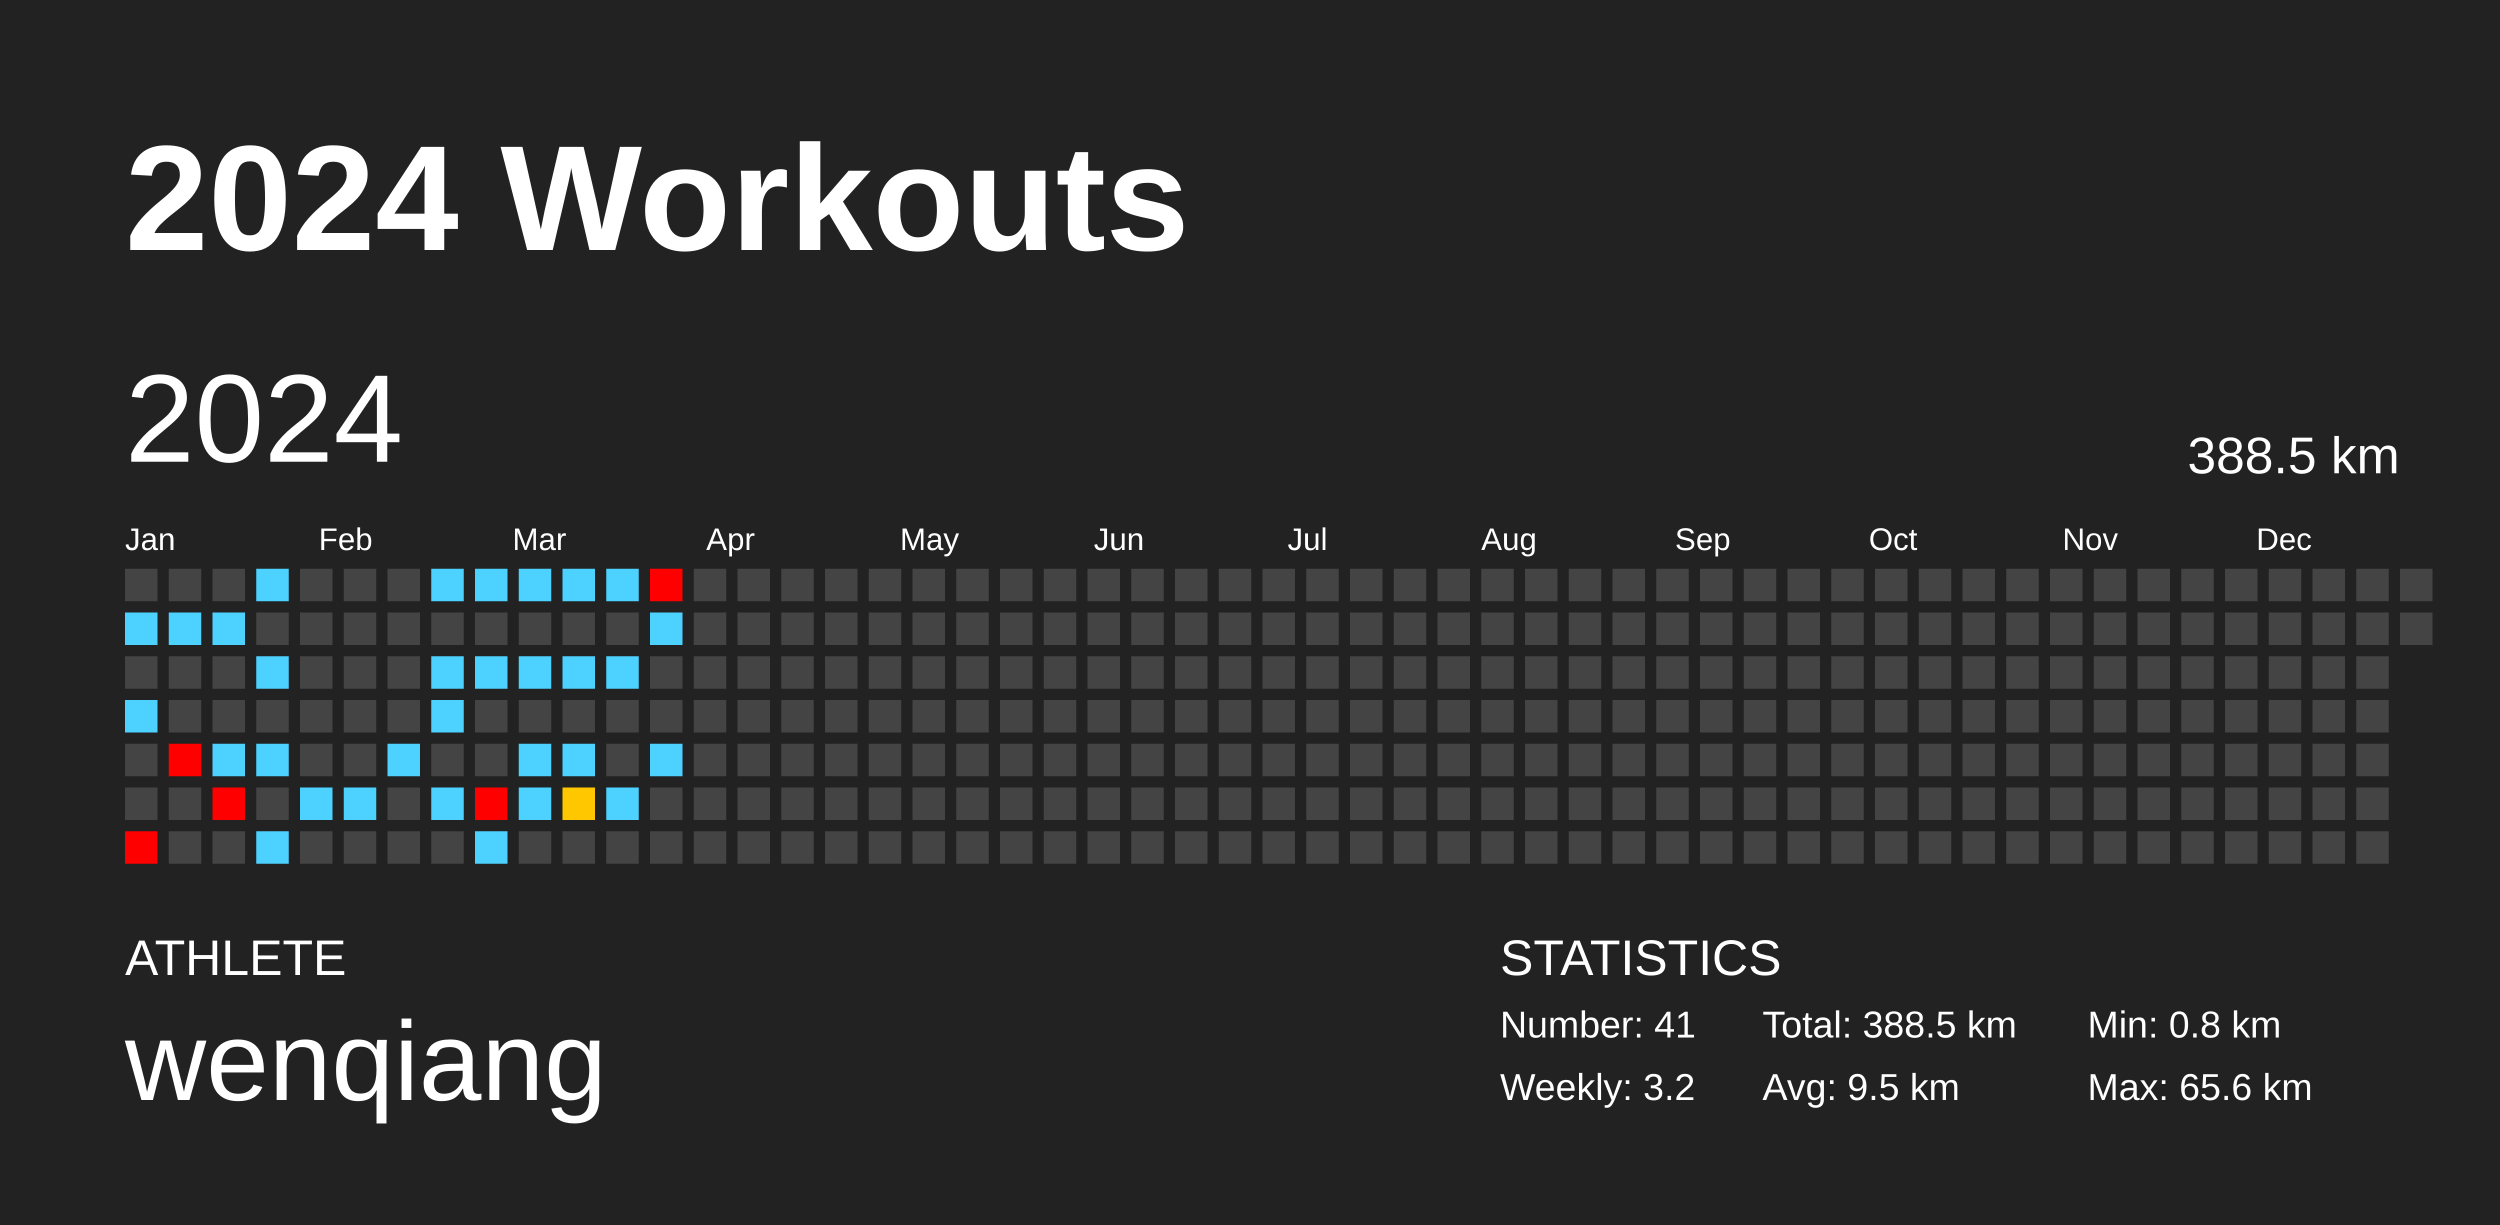
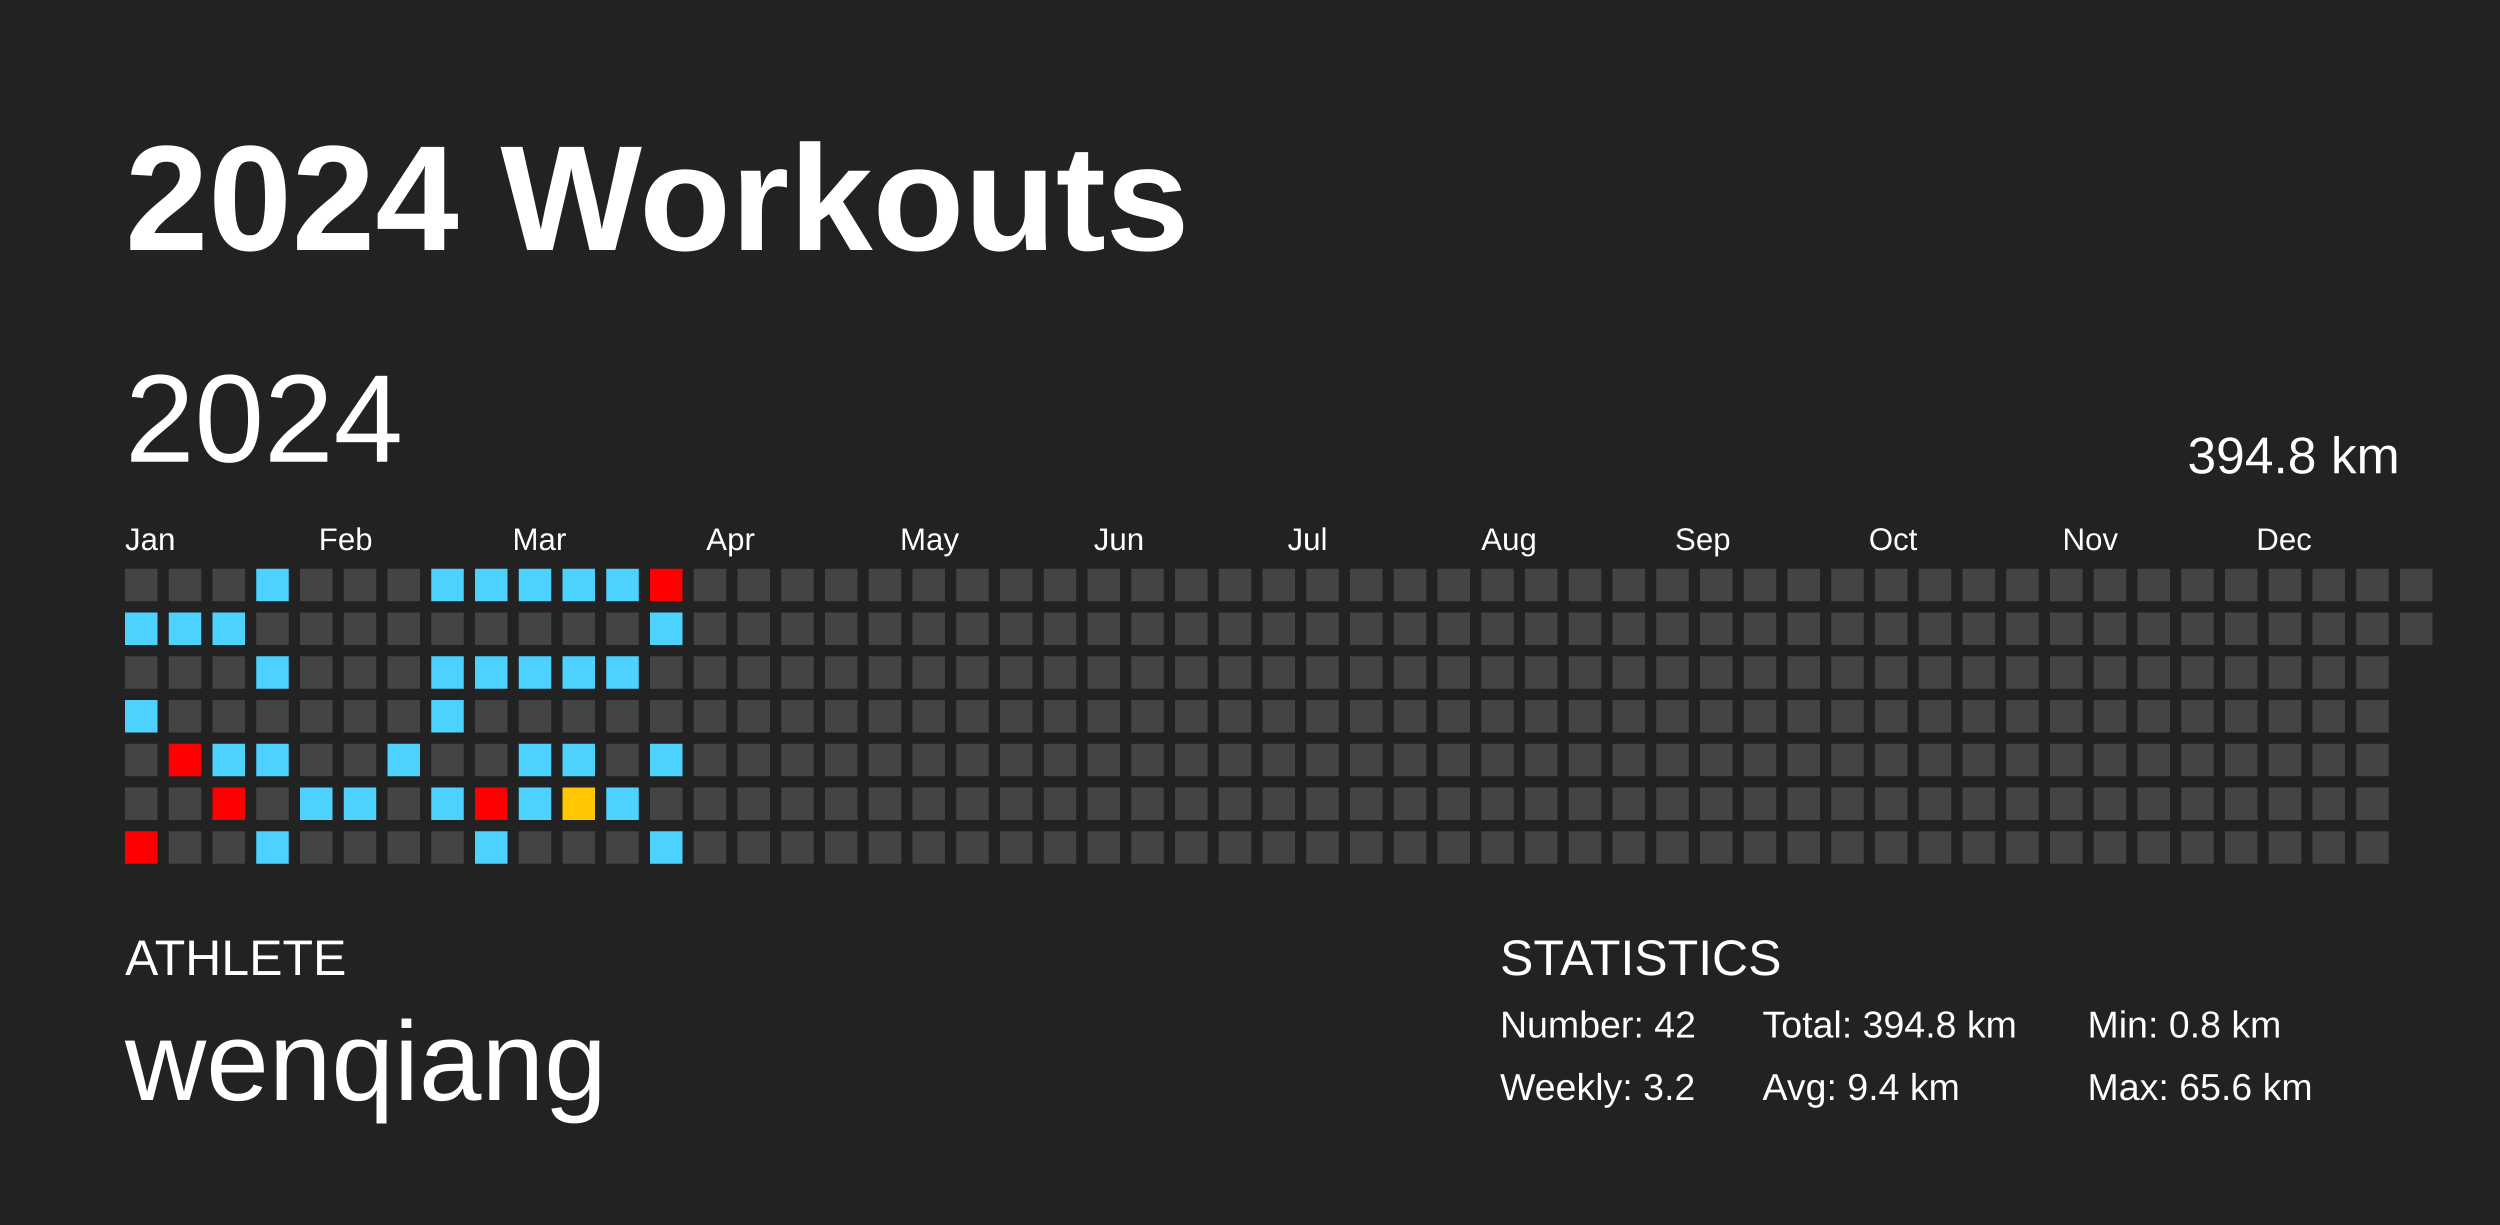
<svg xmlns="http://www.w3.org/2000/svg" baseProfile="full" height="98mm" version="1.1" viewBox="0,0,200,98" width="200mm">
  <defs />
  <rect fill="#222222" height="98" width="200" x="0" y="0" />
  <text fill="#FFFFFF" style="font-size:12px; font-family:Arial; font-weight:bold;" x="10" y="20">2024 Workouts</text>
  <text fill="#FFFFFF" style="font-size:4px; font-family:Arial" x="10" y="78">ATHLETE</text>
  <text fill="#FFFFFF" style="font-size:9px; font-family:Arial" x="10" y="88">wenqiang</text>
  <text fill="#FFFFFF" style="font-size:4px; font-family:Arial" x="120" y="78">STATISTICS</text>
-   <text fill="#FFFFFF" style="font-size:3px; font-family:Arial" x="120" y="83">Number: 41</text>
+   <text fill="#FFFFFF" style="font-size:3px; font-family:Arial" x="120" y="83">Number: 42</text>
  <text fill="#FFFFFF" style="font-size:3px; font-family:Arial" x="120" y="88">Weekly: 3.2</text>
-   <text fill="#FFFFFF" style="font-size:3px; font-family:Arial" x="141" y="83">Total: 388.5 km</text>
-   <text fill="#FFFFFF" style="font-size:3px; font-family:Arial" x="141" y="88">Avg: 9.5 km</text>
+   <text fill="#FFFFFF" style="font-size:3px; font-family:Arial" x="141" y="83">Total: 394.8 km</text>
+   <text fill="#FFFFFF" style="font-size:3px; font-family:Arial" x="141" y="88">Avg: 9.4 km</text>
  <text fill="#FFFFFF" style="font-size:3px; font-family:Arial" x="167" y="83">Min: 0.8 km</text>
  <text fill="#FFFFFF" style="font-size:3px; font-family:Arial" x="167" y="88">Max: 65.6 km</text>
  <text dominant-baseline="hanging" fill="#FFFFFF" style="font-size:10.0px; font-family:Arial;" x="10" y="30">2024</text>
-   <text dominant-baseline="hanging" fill="#FFFFFF" style="font-size:4.125px; font-family:Arial;" x="175" y="35">388.5 km</text>
+   <text dominant-baseline="hanging" fill="#FFFFFF" style="font-size:4.125px; font-family:Arial;" x="175" y="35">394.8 km</text>
  <text fill="#FFFFFF" style="font-size:2.5px; font-family:Arial" x="10.0" y="44">Jan</text>
  <text fill="#FFFFFF" style="font-size:2.5px; font-family:Arial" x="25.5" y="44">Feb</text>
  <text fill="#FFFFFF" style="font-size:2.5px; font-family:Arial" x="41.0" y="44">Mar</text>
  <text fill="#FFFFFF" style="font-size:2.5px; font-family:Arial" x="56.5" y="44">Apr</text>
  <text fill="#FFFFFF" style="font-size:2.5px; font-family:Arial" x="72.0" y="44">May</text>
  <text fill="#FFFFFF" style="font-size:2.5px; font-family:Arial" x="87.5" y="44">Jun</text>
  <text fill="#FFFFFF" style="font-size:2.5px; font-family:Arial" x="103.0" y="44">Jul</text>
  <text fill="#FFFFFF" style="font-size:2.5px; font-family:Arial" x="118.5" y="44">Aug</text>
  <text fill="#FFFFFF" style="font-size:2.5px; font-family:Arial" x="134.0" y="44">Sep</text>
  <text fill="#FFFFFF" style="font-size:2.5px; font-family:Arial" x="149.5" y="44">Oct</text>
  <text fill="#FFFFFF" style="font-size:2.5px; font-family:Arial" x="165.0" y="44">Nov</text>
  <text fill="#FFFFFF" style="font-size:2.5px; font-family:Arial" x="180.5" y="44">Dec</text>
  <rect fill="#444444" height="2.6" width="2.6" x="10.0" y="45.5" />
  <rect fill="#4dd2ff" height="2.6" width="2.6" x="10.0" y="49.0" />
  <rect fill="#444444" height="2.6" width="2.6" x="10.0" y="52.5" />
  <rect fill="#4dd2ff" height="2.6" width="2.6" x="10.0" y="56.0" />
  <rect fill="#444444" height="2.6" width="2.6" x="10.0" y="59.5" />
  <rect fill="#444444" height="2.6" width="2.6" x="10.0" y="63.0" />
  <rect fill="red" height="2.6" width="2.6" x="10.0" y="66.5" />
  <rect fill="#444444" height="2.6" width="2.6" x="13.5" y="45.5" />
  <rect fill="#4dd2ff" height="2.6" width="2.6" x="13.5" y="49.0" />
  <rect fill="#444444" height="2.6" width="2.6" x="13.5" y="52.5" />
  <rect fill="#444444" height="2.6" width="2.6" x="13.5" y="56.0" />
  <rect fill="red" height="2.6" width="2.6" x="13.5" y="59.5" />
  <rect fill="#444444" height="2.6" width="2.6" x="13.5" y="63.0" />
  <rect fill="#444444" height="2.6" width="2.6" x="13.5" y="66.5" />
  <rect fill="#444444" height="2.6" width="2.6" x="17.0" y="45.5" />
  <rect fill="#4dd2ff" height="2.6" width="2.6" x="17.0" y="49.0" />
  <rect fill="#444444" height="2.6" width="2.6" x="17.0" y="52.5" />
  <rect fill="#444444" height="2.6" width="2.6" x="17.0" y="56.0" />
  <rect fill="#4dd2ff" height="2.6" width="2.6" x="17.0" y="59.5" />
  <rect fill="red" height="2.6" width="2.6" x="17.0" y="63.0" />
  <rect fill="#444444" height="2.6" width="2.6" x="17.0" y="66.5" />
  <rect fill="#4dd2ff" height="2.6" width="2.6" x="20.5" y="45.5" />
  <rect fill="#444444" height="2.6" width="2.6" x="20.5" y="49.0" />
  <rect fill="#4dd2ff" height="2.6" width="2.6" x="20.5" y="52.5" />
  <rect fill="#444444" height="2.6" width="2.6" x="20.5" y="56.0" />
  <rect fill="#4dd2ff" height="2.6" width="2.6" x="20.5" y="59.5" />
  <rect fill="#444444" height="2.6" width="2.6" x="20.5" y="63.0" />
  <rect fill="#4dd2ff" height="2.6" width="2.6" x="20.5" y="66.5" />
  <rect fill="#444444" height="2.6" width="2.6" x="24.0" y="45.5" />
  <rect fill="#444444" height="2.6" width="2.6" x="24.0" y="49.0" />
  <rect fill="#444444" height="2.6" width="2.6" x="24.0" y="52.5" />
  <rect fill="#444444" height="2.6" width="2.6" x="24.0" y="56.0" />
  <rect fill="#444444" height="2.6" width="2.6" x="24.0" y="59.5" />
  <rect fill="#4dd2ff" height="2.6" width="2.6" x="24.0" y="63.0" />
  <rect fill="#444444" height="2.6" width="2.6" x="24.0" y="66.5" />
  <rect fill="#444444" height="2.6" width="2.6" x="27.5" y="45.5" />
  <rect fill="#444444" height="2.6" width="2.6" x="27.5" y="49.0" />
  <rect fill="#444444" height="2.6" width="2.6" x="27.5" y="52.5" />
  <rect fill="#444444" height="2.6" width="2.6" x="27.5" y="56.0" />
  <rect fill="#444444" height="2.6" width="2.6" x="27.5" y="59.5" />
  <rect fill="#4dd2ff" height="2.6" width="2.6" x="27.5" y="63.0" />
  <rect fill="#444444" height="2.6" width="2.6" x="27.5" y="66.5" />
  <rect fill="#444444" height="2.6" width="2.6" x="31.0" y="45.5" />
  <rect fill="#444444" height="2.6" width="2.6" x="31.0" y="49.0" />
  <rect fill="#444444" height="2.6" width="2.6" x="31.0" y="52.5" />
  <rect fill="#444444" height="2.6" width="2.6" x="31.0" y="56.0" />
  <rect fill="#4dd2ff" height="2.6" width="2.6" x="31.0" y="59.5" />
  <rect fill="#444444" height="2.6" width="2.6" x="31.0" y="63.0" />
  <rect fill="#444444" height="2.6" width="2.6" x="31.0" y="66.5" />
  <rect fill="#4dd2ff" height="2.6" width="2.6" x="34.5" y="45.5" />
  <rect fill="#444444" height="2.6" width="2.6" x="34.5" y="49.0" />
  <rect fill="#4dd2ff" height="2.6" width="2.6" x="34.5" y="52.5" />
  <rect fill="#4dd2ff" height="2.6" width="2.6" x="34.5" y="56.0" />
  <rect fill="#444444" height="2.6" width="2.6" x="34.5" y="59.5" />
  <rect fill="#4dd2ff" height="2.6" width="2.6" x="34.5" y="63.0" />
  <rect fill="#444444" height="2.6" width="2.6" x="34.5" y="66.5" />
  <rect fill="#4dd2ff" height="2.6" width="2.6" x="38.0" y="45.5" />
  <rect fill="#444444" height="2.6" width="2.6" x="38.0" y="49.0" />
  <rect fill="#4dd2ff" height="2.6" width="2.6" x="38.0" y="52.5" />
  <rect fill="#444444" height="2.6" width="2.6" x="38.0" y="56.0" />
  <rect fill="#444444" height="2.6" width="2.6" x="38.0" y="59.5" />
  <rect fill="red" height="2.6" width="2.6" x="38.0" y="63.0" />
  <rect fill="#4dd2ff" height="2.6" width="2.6" x="38.0" y="66.5" />
  <rect fill="#4dd2ff" height="2.6" width="2.6" x="41.5" y="45.5" />
  <rect fill="#444444" height="2.6" width="2.6" x="41.5" y="49.0" />
  <rect fill="#4dd2ff" height="2.6" width="2.6" x="41.5" y="52.5" />
  <rect fill="#444444" height="2.6" width="2.6" x="41.5" y="56.0" />
  <rect fill="#4dd2ff" height="2.6" width="2.6" x="41.5" y="59.5" />
  <rect fill="#4dd2ff" height="2.6" width="2.6" x="41.5" y="63.0" />
  <rect fill="#444444" height="2.6" width="2.6" x="41.5" y="66.5" />
  <rect fill="#4dd2ff" height="2.6" width="2.6" x="45.0" y="45.5" />
  <rect fill="#444444" height="2.6" width="2.6" x="45.0" y="49.0" />
  <rect fill="#4dd2ff" height="2.6" width="2.6" x="45.0" y="52.5" />
  <rect fill="#444444" height="2.6" width="2.6" x="45.0" y="56.0" />
  <rect fill="#4dd2ff" height="2.6" width="2.6" x="45.0" y="59.5" />
  <rect fill="#ffc700" height="2.6" width="2.6" x="45.0" y="63.0" />
  <rect fill="#444444" height="2.6" width="2.6" x="45.0" y="66.5" />
  <rect fill="#4dd2ff" height="2.6" width="2.6" x="48.5" y="45.5" />
  <rect fill="#444444" height="2.6" width="2.6" x="48.5" y="49.0" />
  <rect fill="#4dd2ff" height="2.6" width="2.6" x="48.5" y="52.5" />
  <rect fill="#444444" height="2.6" width="2.6" x="48.5" y="56.0" />
  <rect fill="#444444" height="2.6" width="2.6" x="48.5" y="59.5" />
  <rect fill="#4dd2ff" height="2.6" width="2.6" x="48.5" y="63.0" />
  <rect fill="#444444" height="2.6" width="2.6" x="48.5" y="66.5" />
  <rect fill="red" height="2.6" width="2.6" x="52.0" y="45.5" />
  <rect fill="#4dd2ff" height="2.6" width="2.6" x="52.0" y="49.0" />
  <rect fill="#444444" height="2.6" width="2.6" x="52.0" y="52.5" />
  <rect fill="#444444" height="2.6" width="2.6" x="52.0" y="56.0" />
  <rect fill="#4dd2ff" height="2.6" width="2.6" x="52.0" y="59.5" />
  <rect fill="#444444" height="2.6" width="2.6" x="52.0" y="63.0" />
-   <rect fill="#444444" height="2.6" width="2.6" x="52.0" y="66.5" />
+   <rect fill="#4dd2ff" height="2.6" width="2.6" x="52.0" y="66.5" />
  <rect fill="#444444" height="2.6" width="2.6" x="55.5" y="45.5" />
  <rect fill="#444444" height="2.6" width="2.6" x="55.5" y="49.0" />
  <rect fill="#444444" height="2.6" width="2.6" x="55.5" y="52.5" />
  <rect fill="#444444" height="2.6" width="2.6" x="55.5" y="56.0" />
  <rect fill="#444444" height="2.6" width="2.6" x="55.5" y="59.5" />
  <rect fill="#444444" height="2.6" width="2.6" x="55.5" y="63.0" />
  <rect fill="#444444" height="2.6" width="2.6" x="55.5" y="66.5" />
  <rect fill="#444444" height="2.6" width="2.6" x="59.0" y="45.5" />
  <rect fill="#444444" height="2.6" width="2.6" x="59.0" y="49.0" />
  <rect fill="#444444" height="2.6" width="2.6" x="59.0" y="52.5" />
  <rect fill="#444444" height="2.6" width="2.6" x="59.0" y="56.0" />
  <rect fill="#444444" height="2.6" width="2.6" x="59.0" y="59.5" />
  <rect fill="#444444" height="2.6" width="2.6" x="59.0" y="63.0" />
  <rect fill="#444444" height="2.6" width="2.6" x="59.0" y="66.5" />
  <rect fill="#444444" height="2.6" width="2.6" x="62.5" y="45.5" />
  <rect fill="#444444" height="2.6" width="2.6" x="62.5" y="49.0" />
  <rect fill="#444444" height="2.6" width="2.6" x="62.5" y="52.5" />
  <rect fill="#444444" height="2.6" width="2.6" x="62.5" y="56.0" />
  <rect fill="#444444" height="2.6" width="2.6" x="62.5" y="59.5" />
  <rect fill="#444444" height="2.6" width="2.6" x="62.5" y="63.0" />
  <rect fill="#444444" height="2.6" width="2.6" x="62.5" y="66.5" />
  <rect fill="#444444" height="2.6" width="2.6" x="66.0" y="45.5" />
  <rect fill="#444444" height="2.6" width="2.6" x="66.0" y="49.0" />
  <rect fill="#444444" height="2.6" width="2.6" x="66.0" y="52.5" />
  <rect fill="#444444" height="2.6" width="2.6" x="66.0" y="56.0" />
  <rect fill="#444444" height="2.6" width="2.6" x="66.0" y="59.5" />
  <rect fill="#444444" height="2.6" width="2.6" x="66.0" y="63.0" />
  <rect fill="#444444" height="2.6" width="2.6" x="66.0" y="66.5" />
  <rect fill="#444444" height="2.6" width="2.6" x="69.5" y="45.5" />
  <rect fill="#444444" height="2.6" width="2.6" x="69.5" y="49.0" />
  <rect fill="#444444" height="2.6" width="2.6" x="69.5" y="52.5" />
  <rect fill="#444444" height="2.6" width="2.6" x="69.5" y="56.0" />
  <rect fill="#444444" height="2.6" width="2.6" x="69.5" y="59.5" />
  <rect fill="#444444" height="2.6" width="2.6" x="69.5" y="63.0" />
  <rect fill="#444444" height="2.6" width="2.6" x="69.5" y="66.5" />
  <rect fill="#444444" height="2.6" width="2.6" x="73.0" y="45.5" />
  <rect fill="#444444" height="2.6" width="2.6" x="73.0" y="49.0" />
  <rect fill="#444444" height="2.6" width="2.6" x="73.0" y="52.5" />
  <rect fill="#444444" height="2.6" width="2.6" x="73.0" y="56.0" />
  <rect fill="#444444" height="2.6" width="2.6" x="73.0" y="59.5" />
  <rect fill="#444444" height="2.6" width="2.6" x="73.0" y="63.0" />
  <rect fill="#444444" height="2.6" width="2.6" x="73.0" y="66.5" />
  <rect fill="#444444" height="2.6" width="2.6" x="76.5" y="45.5" />
  <rect fill="#444444" height="2.6" width="2.6" x="76.5" y="49.0" />
  <rect fill="#444444" height="2.6" width="2.6" x="76.5" y="52.5" />
  <rect fill="#444444" height="2.6" width="2.6" x="76.5" y="56.0" />
  <rect fill="#444444" height="2.6" width="2.6" x="76.5" y="59.5" />
  <rect fill="#444444" height="2.6" width="2.6" x="76.5" y="63.0" />
  <rect fill="#444444" height="2.6" width="2.6" x="76.5" y="66.5" />
  <rect fill="#444444" height="2.6" width="2.6" x="80.0" y="45.5" />
  <rect fill="#444444" height="2.6" width="2.6" x="80.0" y="49.0" />
  <rect fill="#444444" height="2.6" width="2.6" x="80.0" y="52.5" />
  <rect fill="#444444" height="2.6" width="2.6" x="80.0" y="56.0" />
  <rect fill="#444444" height="2.6" width="2.6" x="80.0" y="59.5" />
  <rect fill="#444444" height="2.6" width="2.6" x="80.0" y="63.0" />
  <rect fill="#444444" height="2.6" width="2.6" x="80.0" y="66.5" />
  <rect fill="#444444" height="2.6" width="2.6" x="83.5" y="45.5" />
  <rect fill="#444444" height="2.6" width="2.6" x="83.5" y="49.0" />
  <rect fill="#444444" height="2.6" width="2.6" x="83.5" y="52.5" />
  <rect fill="#444444" height="2.6" width="2.6" x="83.5" y="56.0" />
  <rect fill="#444444" height="2.6" width="2.6" x="83.5" y="59.5" />
  <rect fill="#444444" height="2.6" width="2.6" x="83.5" y="63.0" />
  <rect fill="#444444" height="2.6" width="2.6" x="83.5" y="66.5" />
  <rect fill="#444444" height="2.6" width="2.6" x="87.0" y="45.5" />
  <rect fill="#444444" height="2.6" width="2.6" x="87.0" y="49.0" />
  <rect fill="#444444" height="2.6" width="2.6" x="87.0" y="52.5" />
  <rect fill="#444444" height="2.6" width="2.6" x="87.0" y="56.0" />
  <rect fill="#444444" height="2.6" width="2.6" x="87.0" y="59.5" />
  <rect fill="#444444" height="2.6" width="2.6" x="87.0" y="63.0" />
  <rect fill="#444444" height="2.6" width="2.6" x="87.0" y="66.5" />
  <rect fill="#444444" height="2.6" width="2.6" x="90.5" y="45.5" />
  <rect fill="#444444" height="2.6" width="2.6" x="90.5" y="49.0" />
  <rect fill="#444444" height="2.6" width="2.6" x="90.5" y="52.5" />
  <rect fill="#444444" height="2.6" width="2.6" x="90.5" y="56.0" />
  <rect fill="#444444" height="2.6" width="2.6" x="90.5" y="59.5" />
  <rect fill="#444444" height="2.6" width="2.6" x="90.5" y="63.0" />
  <rect fill="#444444" height="2.6" width="2.6" x="90.5" y="66.5" />
  <rect fill="#444444" height="2.6" width="2.6" x="94.0" y="45.5" />
  <rect fill="#444444" height="2.6" width="2.6" x="94.0" y="49.0" />
  <rect fill="#444444" height="2.6" width="2.6" x="94.0" y="52.5" />
  <rect fill="#444444" height="2.6" width="2.6" x="94.0" y="56.0" />
  <rect fill="#444444" height="2.6" width="2.6" x="94.0" y="59.5" />
  <rect fill="#444444" height="2.6" width="2.6" x="94.0" y="63.0" />
  <rect fill="#444444" height="2.6" width="2.6" x="94.0" y="66.5" />
  <rect fill="#444444" height="2.6" width="2.6" x="97.5" y="45.5" />
  <rect fill="#444444" height="2.6" width="2.6" x="97.5" y="49.0" />
  <rect fill="#444444" height="2.6" width="2.6" x="97.5" y="52.5" />
  <rect fill="#444444" height="2.6" width="2.6" x="97.5" y="56.0" />
  <rect fill="#444444" height="2.6" width="2.6" x="97.5" y="59.5" />
  <rect fill="#444444" height="2.6" width="2.6" x="97.5" y="63.0" />
  <rect fill="#444444" height="2.6" width="2.6" x="97.5" y="66.5" />
  <rect fill="#444444" height="2.6" width="2.6" x="101.0" y="45.5" />
  <rect fill="#444444" height="2.6" width="2.6" x="101.0" y="49.0" />
  <rect fill="#444444" height="2.6" width="2.6" x="101.0" y="52.5" />
  <rect fill="#444444" height="2.6" width="2.6" x="101.0" y="56.0" />
  <rect fill="#444444" height="2.6" width="2.6" x="101.0" y="59.5" />
  <rect fill="#444444" height="2.6" width="2.6" x="101.0" y="63.0" />
  <rect fill="#444444" height="2.6" width="2.6" x="101.0" y="66.5" />
  <rect fill="#444444" height="2.6" width="2.6" x="104.5" y="45.5" />
  <rect fill="#444444" height="2.6" width="2.6" x="104.5" y="49.0" />
  <rect fill="#444444" height="2.6" width="2.6" x="104.5" y="52.5" />
  <rect fill="#444444" height="2.6" width="2.6" x="104.5" y="56.0" />
  <rect fill="#444444" height="2.6" width="2.6" x="104.5" y="59.5" />
  <rect fill="#444444" height="2.6" width="2.6" x="104.5" y="63.0" />
  <rect fill="#444444" height="2.6" width="2.6" x="104.5" y="66.5" />
  <rect fill="#444444" height="2.6" width="2.6" x="108.0" y="45.5" />
  <rect fill="#444444" height="2.6" width="2.6" x="108.0" y="49.0" />
  <rect fill="#444444" height="2.6" width="2.6" x="108.0" y="52.5" />
  <rect fill="#444444" height="2.6" width="2.6" x="108.0" y="56.0" />
  <rect fill="#444444" height="2.6" width="2.6" x="108.0" y="59.5" />
  <rect fill="#444444" height="2.6" width="2.6" x="108.0" y="63.0" />
  <rect fill="#444444" height="2.6" width="2.6" x="108.0" y="66.5" />
  <rect fill="#444444" height="2.6" width="2.6" x="111.5" y="45.5" />
  <rect fill="#444444" height="2.6" width="2.6" x="111.5" y="49.0" />
  <rect fill="#444444" height="2.6" width="2.6" x="111.5" y="52.5" />
  <rect fill="#444444" height="2.6" width="2.6" x="111.5" y="56.0" />
  <rect fill="#444444" height="2.6" width="2.6" x="111.5" y="59.5" />
  <rect fill="#444444" height="2.6" width="2.6" x="111.5" y="63.0" />
  <rect fill="#444444" height="2.6" width="2.6" x="111.5" y="66.5" />
  <rect fill="#444444" height="2.6" width="2.6" x="115.0" y="45.5" />
  <rect fill="#444444" height="2.6" width="2.6" x="115.0" y="49.0" />
  <rect fill="#444444" height="2.6" width="2.6" x="115.0" y="52.5" />
  <rect fill="#444444" height="2.6" width="2.6" x="115.0" y="56.0" />
  <rect fill="#444444" height="2.6" width="2.6" x="115.0" y="59.5" />
  <rect fill="#444444" height="2.6" width="2.6" x="115.0" y="63.0" />
  <rect fill="#444444" height="2.6" width="2.6" x="115.0" y="66.5" />
  <rect fill="#444444" height="2.6" width="2.6" x="118.5" y="45.5" />
  <rect fill="#444444" height="2.6" width="2.6" x="118.5" y="49.0" />
  <rect fill="#444444" height="2.6" width="2.6" x="118.5" y="52.5" />
  <rect fill="#444444" height="2.6" width="2.6" x="118.5" y="56.0" />
  <rect fill="#444444" height="2.6" width="2.6" x="118.5" y="59.5" />
  <rect fill="#444444" height="2.6" width="2.6" x="118.5" y="63.0" />
  <rect fill="#444444" height="2.6" width="2.6" x="118.5" y="66.5" />
  <rect fill="#444444" height="2.6" width="2.6" x="122.0" y="45.5" />
  <rect fill="#444444" height="2.6" width="2.6" x="122.0" y="49.0" />
  <rect fill="#444444" height="2.6" width="2.6" x="122.0" y="52.5" />
  <rect fill="#444444" height="2.6" width="2.6" x="122.0" y="56.0" />
  <rect fill="#444444" height="2.6" width="2.6" x="122.0" y="59.5" />
  <rect fill="#444444" height="2.6" width="2.6" x="122.0" y="63.0" />
  <rect fill="#444444" height="2.6" width="2.6" x="122.0" y="66.5" />
  <rect fill="#444444" height="2.6" width="2.6" x="125.5" y="45.5" />
  <rect fill="#444444" height="2.6" width="2.6" x="125.5" y="49.0" />
  <rect fill="#444444" height="2.6" width="2.6" x="125.5" y="52.5" />
  <rect fill="#444444" height="2.6" width="2.6" x="125.5" y="56.0" />
  <rect fill="#444444" height="2.6" width="2.6" x="125.5" y="59.5" />
  <rect fill="#444444" height="2.6" width="2.6" x="125.5" y="63.0" />
  <rect fill="#444444" height="2.6" width="2.6" x="125.5" y="66.5" />
  <rect fill="#444444" height="2.6" width="2.6" x="129.0" y="45.5" />
  <rect fill="#444444" height="2.6" width="2.6" x="129.0" y="49.0" />
  <rect fill="#444444" height="2.6" width="2.6" x="129.0" y="52.5" />
  <rect fill="#444444" height="2.6" width="2.6" x="129.0" y="56.0" />
  <rect fill="#444444" height="2.6" width="2.6" x="129.0" y="59.5" />
  <rect fill="#444444" height="2.6" width="2.6" x="129.0" y="63.0" />
  <rect fill="#444444" height="2.6" width="2.6" x="129.0" y="66.5" />
  <rect fill="#444444" height="2.6" width="2.6" x="132.5" y="45.5" />
  <rect fill="#444444" height="2.6" width="2.6" x="132.5" y="49.0" />
  <rect fill="#444444" height="2.6" width="2.6" x="132.5" y="52.5" />
  <rect fill="#444444" height="2.6" width="2.6" x="132.5" y="56.0" />
  <rect fill="#444444" height="2.6" width="2.6" x="132.5" y="59.5" />
  <rect fill="#444444" height="2.6" width="2.6" x="132.5" y="63.0" />
  <rect fill="#444444" height="2.6" width="2.6" x="132.5" y="66.5" />
  <rect fill="#444444" height="2.6" width="2.6" x="136.0" y="45.5" />
  <rect fill="#444444" height="2.6" width="2.6" x="136.0" y="49.0" />
  <rect fill="#444444" height="2.6" width="2.6" x="136.0" y="52.5" />
  <rect fill="#444444" height="2.6" width="2.6" x="136.0" y="56.0" />
  <rect fill="#444444" height="2.6" width="2.6" x="136.0" y="59.5" />
  <rect fill="#444444" height="2.6" width="2.6" x="136.0" y="63.0" />
  <rect fill="#444444" height="2.6" width="2.6" x="136.0" y="66.5" />
  <rect fill="#444444" height="2.6" width="2.6" x="139.5" y="45.5" />
  <rect fill="#444444" height="2.6" width="2.6" x="139.5" y="49.0" />
  <rect fill="#444444" height="2.6" width="2.6" x="139.5" y="52.5" />
  <rect fill="#444444" height="2.6" width="2.6" x="139.5" y="56.0" />
  <rect fill="#444444" height="2.6" width="2.6" x="139.5" y="59.5" />
  <rect fill="#444444" height="2.6" width="2.6" x="139.5" y="63.0" />
  <rect fill="#444444" height="2.6" width="2.6" x="139.5" y="66.5" />
  <rect fill="#444444" height="2.6" width="2.6" x="143.0" y="45.5" />
  <rect fill="#444444" height="2.6" width="2.6" x="143.0" y="49.0" />
  <rect fill="#444444" height="2.6" width="2.6" x="143.0" y="52.5" />
  <rect fill="#444444" height="2.6" width="2.6" x="143.0" y="56.0" />
  <rect fill="#444444" height="2.6" width="2.6" x="143.0" y="59.5" />
  <rect fill="#444444" height="2.6" width="2.6" x="143.0" y="63.0" />
  <rect fill="#444444" height="2.6" width="2.6" x="143.0" y="66.5" />
  <rect fill="#444444" height="2.6" width="2.6" x="146.5" y="45.5" />
  <rect fill="#444444" height="2.6" width="2.6" x="146.5" y="49.0" />
  <rect fill="#444444" height="2.6" width="2.6" x="146.5" y="52.5" />
  <rect fill="#444444" height="2.6" width="2.6" x="146.5" y="56.0" />
  <rect fill="#444444" height="2.6" width="2.6" x="146.5" y="59.5" />
  <rect fill="#444444" height="2.6" width="2.6" x="146.5" y="63.0" />
  <rect fill="#444444" height="2.6" width="2.6" x="146.5" y="66.5" />
  <rect fill="#444444" height="2.6" width="2.6" x="150.0" y="45.5" />
  <rect fill="#444444" height="2.6" width="2.6" x="150.0" y="49.0" />
  <rect fill="#444444" height="2.6" width="2.6" x="150.0" y="52.5" />
  <rect fill="#444444" height="2.6" width="2.6" x="150.0" y="56.0" />
  <rect fill="#444444" height="2.6" width="2.6" x="150.0" y="59.5" />
  <rect fill="#444444" height="2.6" width="2.6" x="150.0" y="63.0" />
  <rect fill="#444444" height="2.6" width="2.6" x="150.0" y="66.5" />
  <rect fill="#444444" height="2.6" width="2.6" x="153.5" y="45.5" />
  <rect fill="#444444" height="2.6" width="2.6" x="153.5" y="49.0" />
  <rect fill="#444444" height="2.6" width="2.6" x="153.5" y="52.5" />
  <rect fill="#444444" height="2.6" width="2.6" x="153.5" y="56.0" />
  <rect fill="#444444" height="2.6" width="2.6" x="153.5" y="59.5" />
  <rect fill="#444444" height="2.6" width="2.6" x="153.5" y="63.0" />
  <rect fill="#444444" height="2.6" width="2.6" x="153.5" y="66.5" />
  <rect fill="#444444" height="2.6" width="2.6" x="157.0" y="45.5" />
  <rect fill="#444444" height="2.6" width="2.6" x="157.0" y="49.0" />
  <rect fill="#444444" height="2.6" width="2.6" x="157.0" y="52.5" />
  <rect fill="#444444" height="2.6" width="2.6" x="157.0" y="56.0" />
  <rect fill="#444444" height="2.6" width="2.6" x="157.0" y="59.5" />
  <rect fill="#444444" height="2.6" width="2.6" x="157.0" y="63.0" />
  <rect fill="#444444" height="2.6" width="2.6" x="157.0" y="66.5" />
  <rect fill="#444444" height="2.6" width="2.6" x="160.5" y="45.5" />
  <rect fill="#444444" height="2.6" width="2.6" x="160.5" y="49.0" />
  <rect fill="#444444" height="2.6" width="2.6" x="160.5" y="52.5" />
  <rect fill="#444444" height="2.6" width="2.6" x="160.5" y="56.0" />
  <rect fill="#444444" height="2.6" width="2.6" x="160.5" y="59.5" />
  <rect fill="#444444" height="2.6" width="2.6" x="160.5" y="63.0" />
  <rect fill="#444444" height="2.6" width="2.6" x="160.5" y="66.5" />
  <rect fill="#444444" height="2.6" width="2.6" x="164.0" y="45.5" />
  <rect fill="#444444" height="2.6" width="2.6" x="164.0" y="49.0" />
  <rect fill="#444444" height="2.6" width="2.6" x="164.0" y="52.5" />
  <rect fill="#444444" height="2.6" width="2.6" x="164.0" y="56.0" />
  <rect fill="#444444" height="2.6" width="2.6" x="164.0" y="59.5" />
  <rect fill="#444444" height="2.6" width="2.6" x="164.0" y="63.0" />
  <rect fill="#444444" height="2.6" width="2.6" x="164.0" y="66.5" />
  <rect fill="#444444" height="2.6" width="2.6" x="167.5" y="45.5" />
  <rect fill="#444444" height="2.6" width="2.6" x="167.5" y="49.0" />
  <rect fill="#444444" height="2.6" width="2.6" x="167.5" y="52.5" />
  <rect fill="#444444" height="2.6" width="2.6" x="167.5" y="56.0" />
  <rect fill="#444444" height="2.6" width="2.6" x="167.5" y="59.5" />
  <rect fill="#444444" height="2.6" width="2.6" x="167.5" y="63.0" />
  <rect fill="#444444" height="2.6" width="2.6" x="167.5" y="66.5" />
  <rect fill="#444444" height="2.6" width="2.6" x="171.0" y="45.5" />
  <rect fill="#444444" height="2.6" width="2.6" x="171.0" y="49.0" />
  <rect fill="#444444" height="2.6" width="2.6" x="171.0" y="52.5" />
  <rect fill="#444444" height="2.6" width="2.6" x="171.0" y="56.0" />
  <rect fill="#444444" height="2.6" width="2.6" x="171.0" y="59.5" />
  <rect fill="#444444" height="2.6" width="2.6" x="171.0" y="63.0" />
  <rect fill="#444444" height="2.6" width="2.6" x="171.0" y="66.5" />
  <rect fill="#444444" height="2.6" width="2.6" x="174.5" y="45.5" />
  <rect fill="#444444" height="2.6" width="2.6" x="174.5" y="49.0" />
  <rect fill="#444444" height="2.6" width="2.6" x="174.5" y="52.5" />
  <rect fill="#444444" height="2.6" width="2.6" x="174.5" y="56.0" />
  <rect fill="#444444" height="2.6" width="2.6" x="174.5" y="59.5" />
  <rect fill="#444444" height="2.6" width="2.6" x="174.5" y="63.0" />
  <rect fill="#444444" height="2.6" width="2.6" x="174.5" y="66.5" />
  <rect fill="#444444" height="2.6" width="2.6" x="178.0" y="45.5" />
  <rect fill="#444444" height="2.6" width="2.6" x="178.0" y="49.0" />
  <rect fill="#444444" height="2.6" width="2.6" x="178.0" y="52.5" />
  <rect fill="#444444" height="2.6" width="2.6" x="178.0" y="56.0" />
  <rect fill="#444444" height="2.6" width="2.6" x="178.0" y="59.5" />
  <rect fill="#444444" height="2.6" width="2.6" x="178.0" y="63.0" />
  <rect fill="#444444" height="2.6" width="2.6" x="178.0" y="66.5" />
  <rect fill="#444444" height="2.6" width="2.6" x="181.5" y="45.5" />
  <rect fill="#444444" height="2.6" width="2.6" x="181.5" y="49.0" />
  <rect fill="#444444" height="2.6" width="2.6" x="181.5" y="52.5" />
  <rect fill="#444444" height="2.6" width="2.6" x="181.5" y="56.0" />
  <rect fill="#444444" height="2.6" width="2.6" x="181.5" y="59.5" />
  <rect fill="#444444" height="2.6" width="2.6" x="181.5" y="63.0" />
  <rect fill="#444444" height="2.6" width="2.6" x="181.5" y="66.5" />
  <rect fill="#444444" height="2.6" width="2.6" x="185.0" y="45.5" />
  <rect fill="#444444" height="2.6" width="2.6" x="185.0" y="49.0" />
  <rect fill="#444444" height="2.6" width="2.6" x="185.0" y="52.5" />
  <rect fill="#444444" height="2.6" width="2.6" x="185.0" y="56.0" />
  <rect fill="#444444" height="2.6" width="2.6" x="185.0" y="59.5" />
  <rect fill="#444444" height="2.6" width="2.6" x="185.0" y="63.0" />
  <rect fill="#444444" height="2.6" width="2.6" x="185.0" y="66.5" />
  <rect fill="#444444" height="2.6" width="2.6" x="188.5" y="45.5" />
  <rect fill="#444444" height="2.6" width="2.6" x="188.5" y="49.0" />
  <rect fill="#444444" height="2.6" width="2.6" x="188.5" y="52.5" />
  <rect fill="#444444" height="2.6" width="2.6" x="188.5" y="56.0" />
  <rect fill="#444444" height="2.6" width="2.6" x="188.5" y="59.5" />
  <rect fill="#444444" height="2.6" width="2.6" x="188.5" y="63.0" />
  <rect fill="#444444" height="2.6" width="2.6" x="188.5" y="66.5" />
  <rect fill="#444444" height="2.6" width="2.6" x="192.0" y="45.5" />
  <rect fill="#444444" height="2.6" width="2.6" x="192.0" y="49.0" />
</svg>
